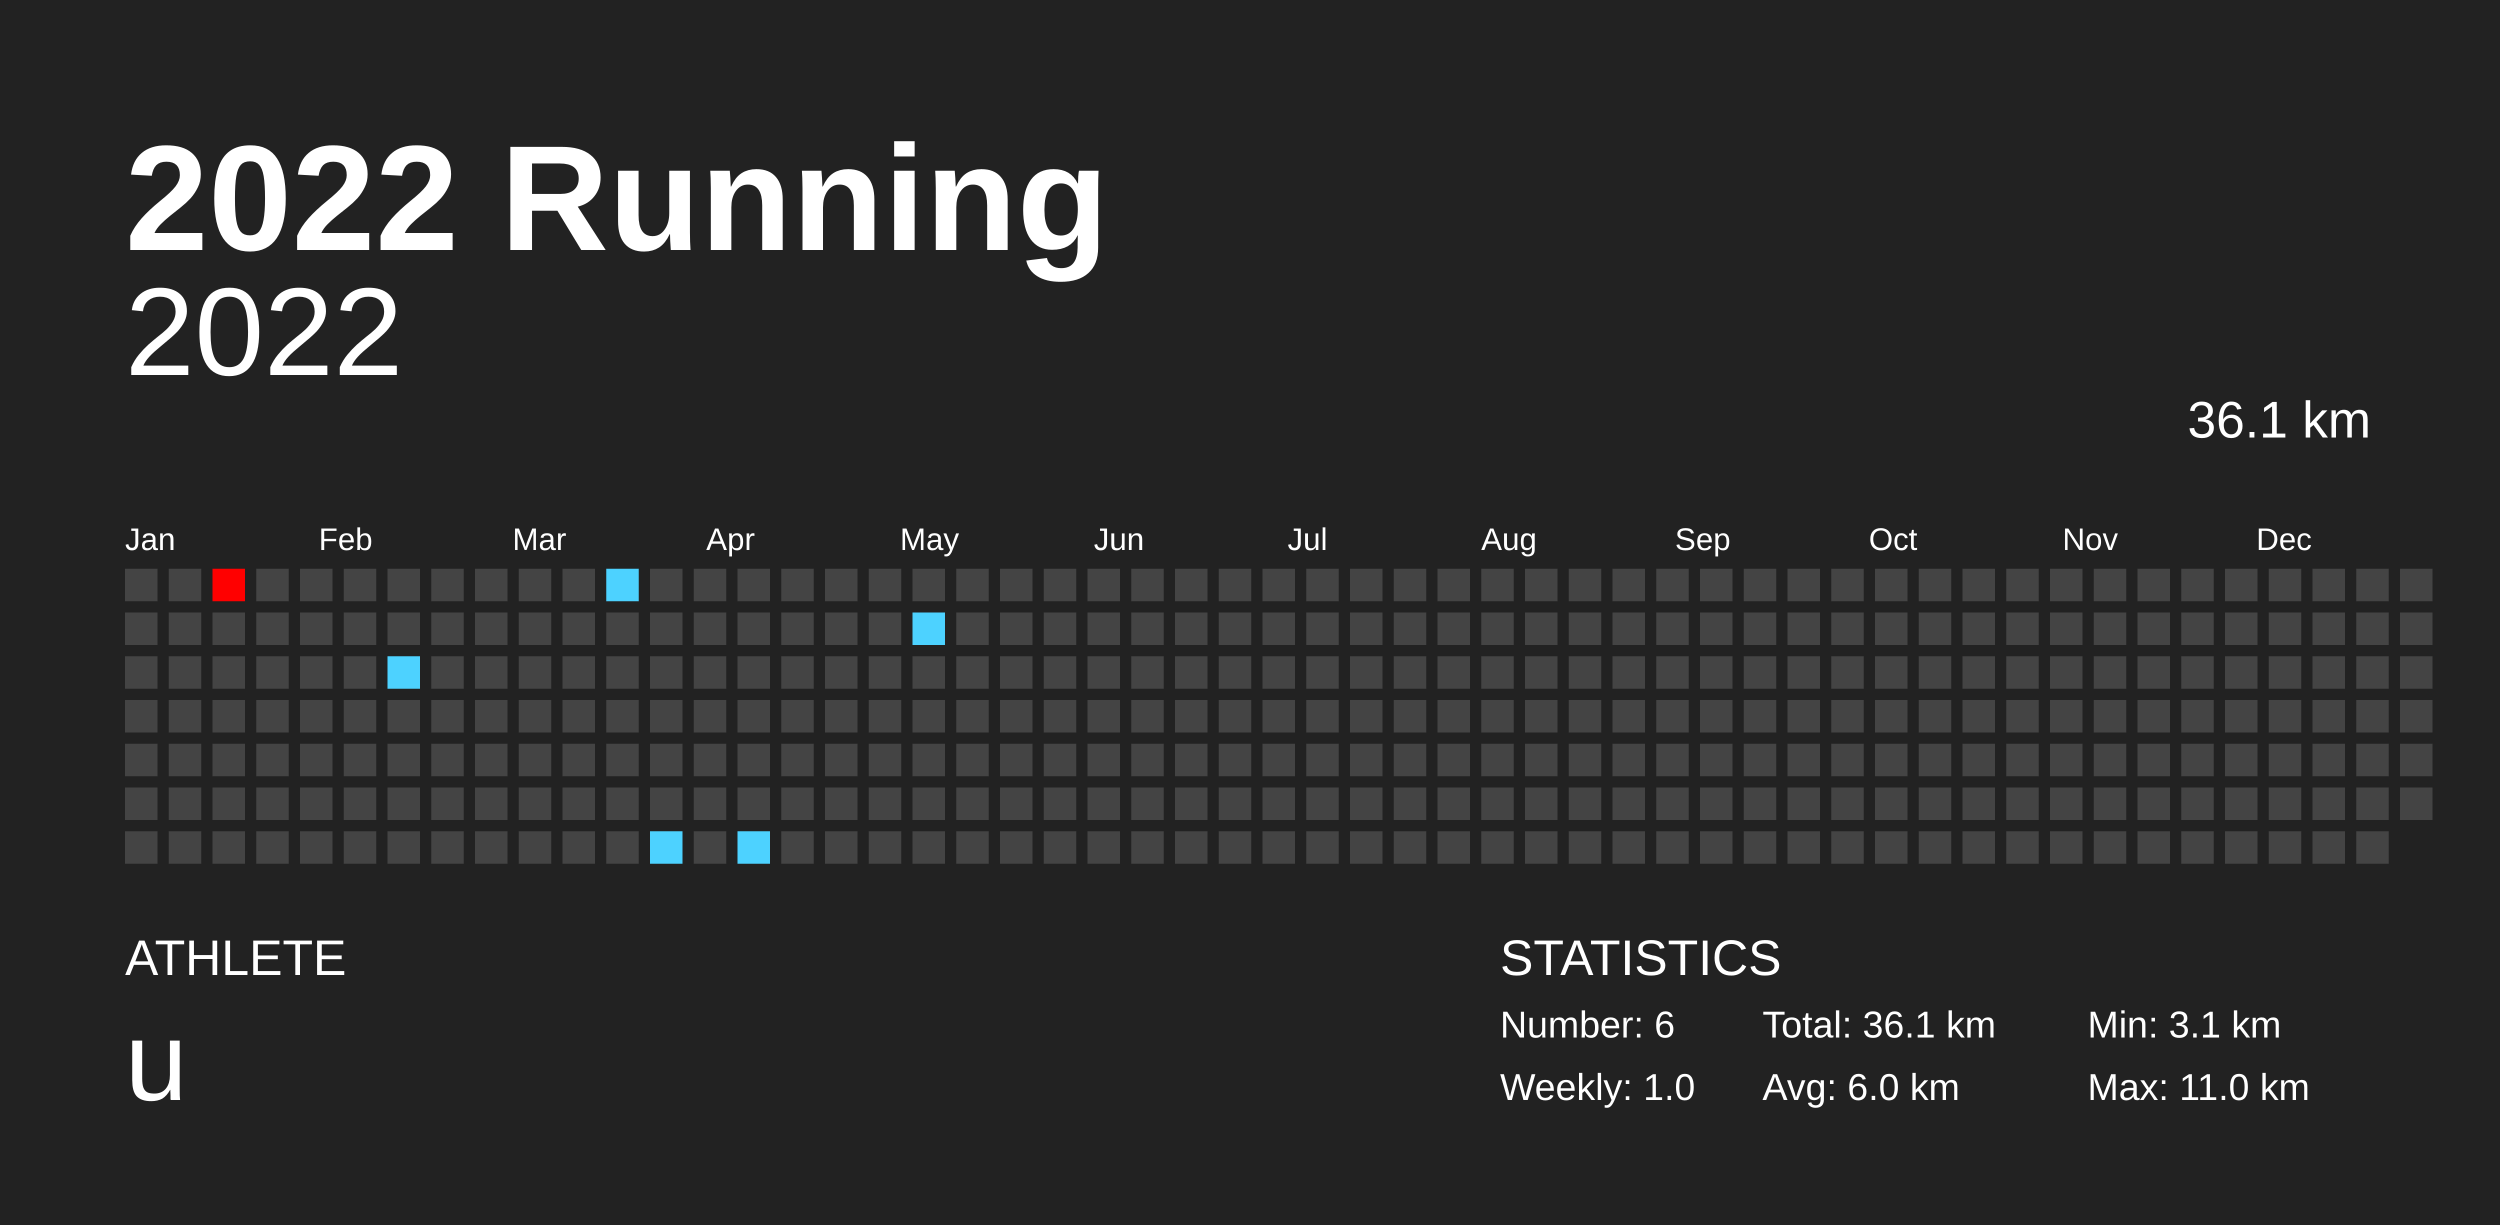
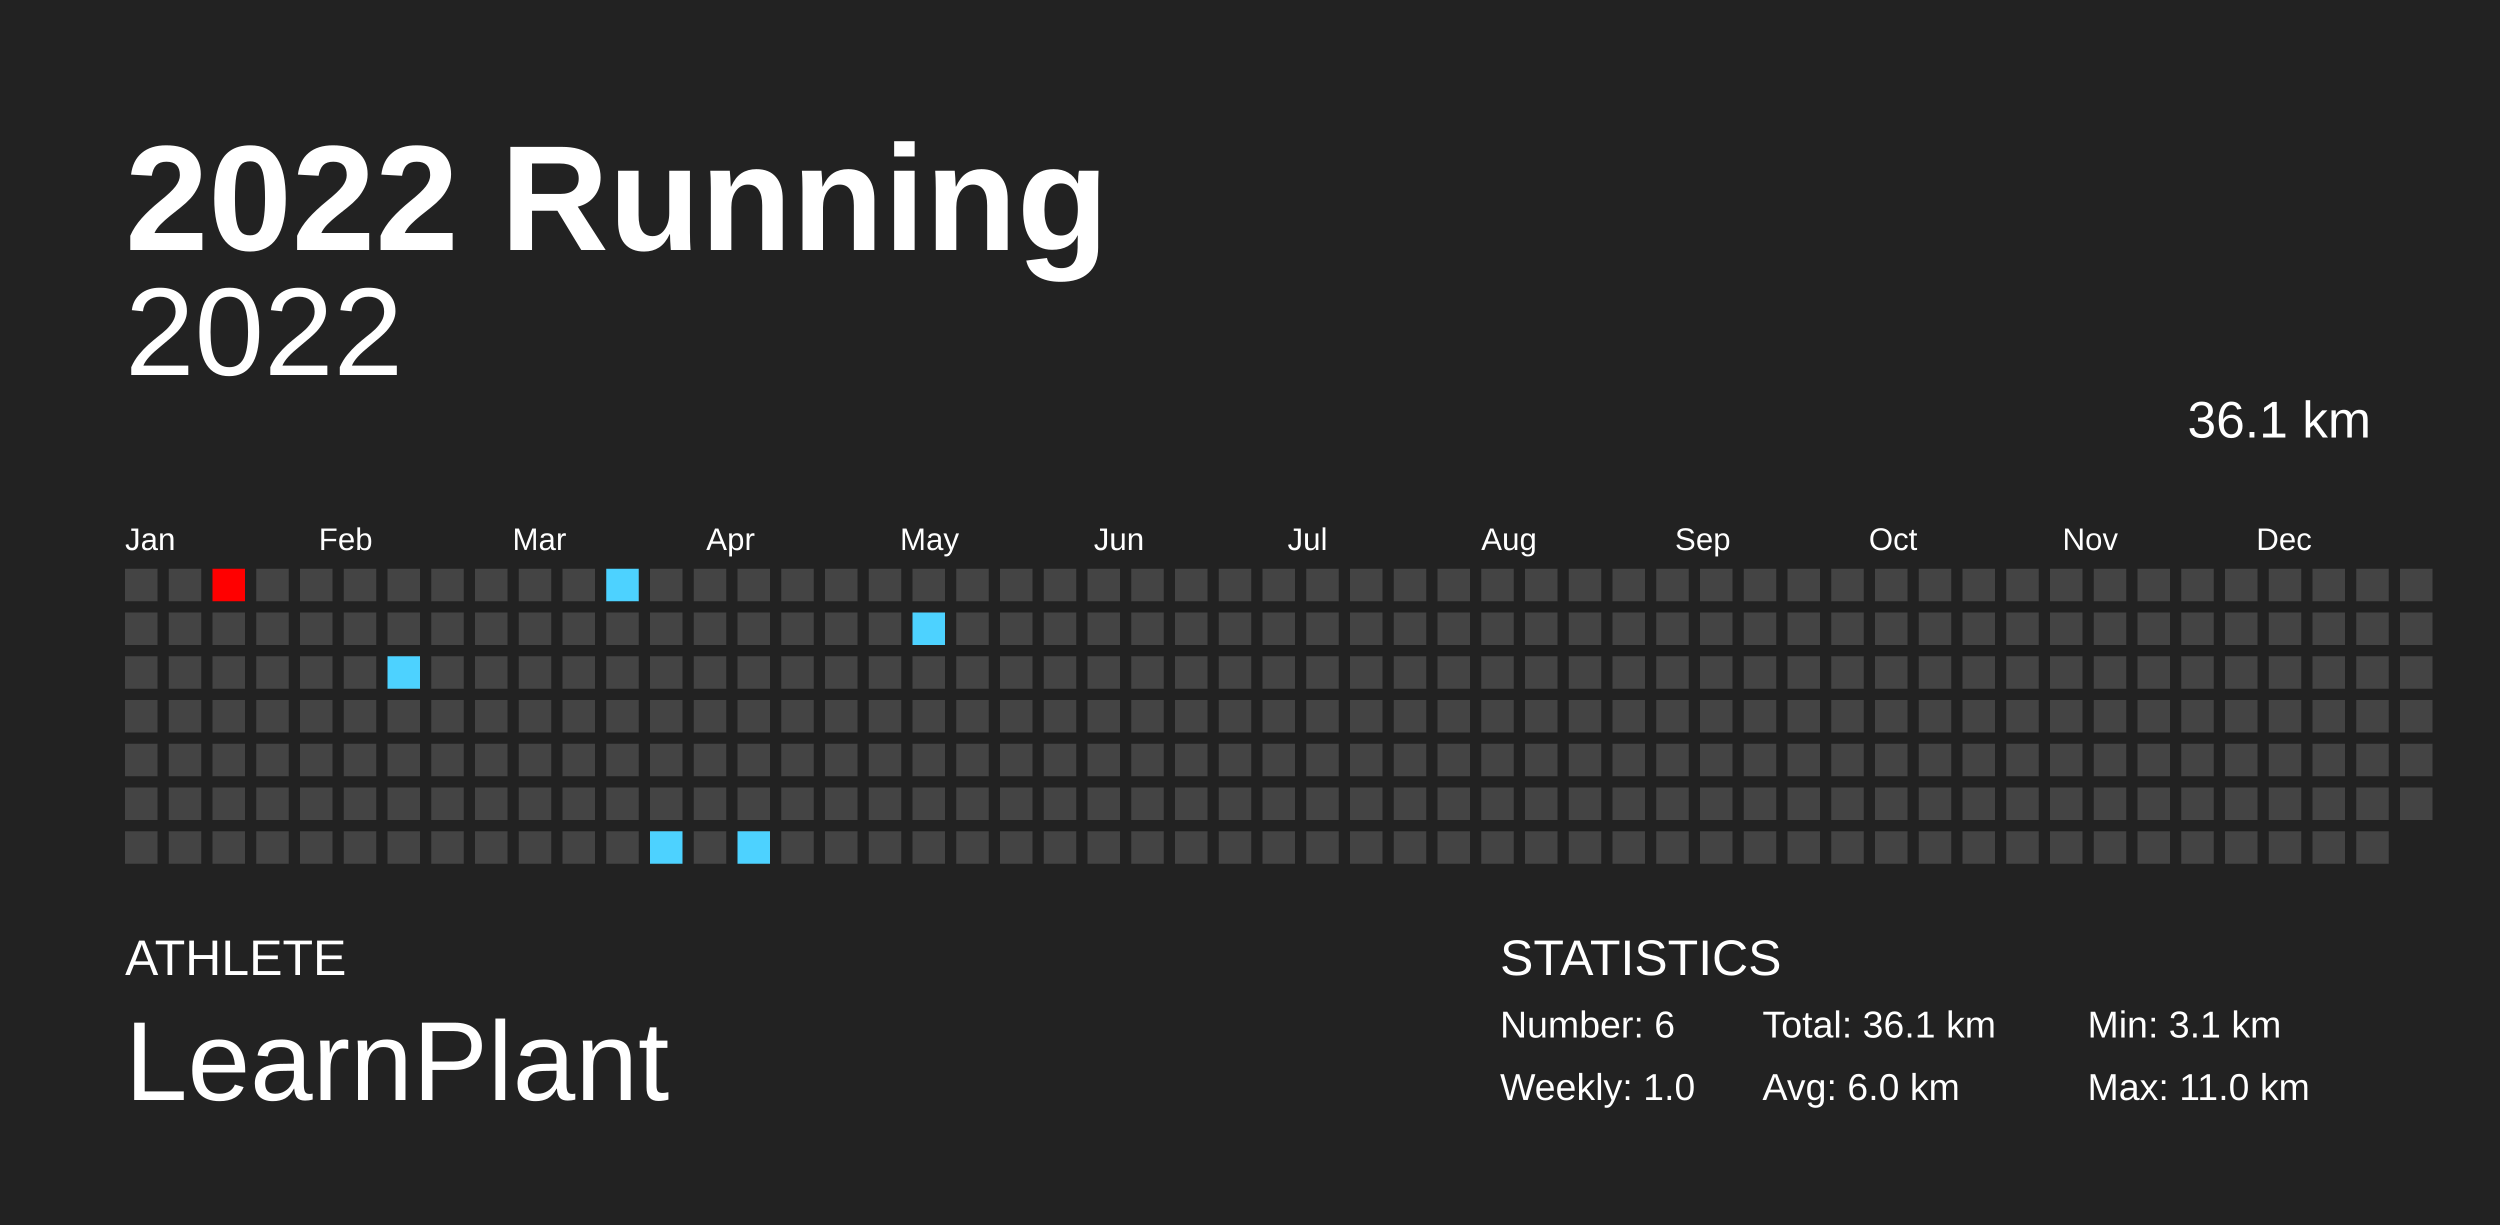
<svg xmlns="http://www.w3.org/2000/svg" baseProfile="full" height="98mm" version="1.1" viewBox="0,0,200,98" width="200mm">
  <defs />
  <rect fill="#222222" height="98" width="200" x="0" y="0" />
  <text fill="#FFFFFF" style="font-size:12px; font-family:Arial; font-weight:bold;" x="10" y="20">2022 Running</text>
  <text fill="#FFFFFF" style="font-size:4px; font-family:Arial" x="10" y="78">ATHLETE</text>
-   <text fill="#FFFFFF" style="font-size:9px; font-family:Arial" x="10" y="88">u</text>
+   <text fill="#FFFFFF" style="font-size:9px; font-family:Arial" x="10" y="88">LearnPlant</text>
  <text fill="#FFFFFF" style="font-size:4px; font-family:Arial" x="120" y="78">STATISTICS</text>
  <text fill="#FFFFFF" style="font-size:3px; font-family:Arial" x="120" y="83">Number: 6</text>
  <text fill="#FFFFFF" style="font-size:3px; font-family:Arial" x="120" y="88">Weekly: 1.0</text>
  <text fill="#FFFFFF" style="font-size:3px; font-family:Arial" x="141" y="83">Total: 36.1 km</text>
  <text fill="#FFFFFF" style="font-size:3px; font-family:Arial" x="141" y="88">Avg: 6.0 km</text>
  <text fill="#FFFFFF" style="font-size:3px; font-family:Arial" x="167" y="83">Min: 3.1 km</text>
  <text fill="#FFFFFF" style="font-size:3px; font-family:Arial" x="167" y="88">Max: 11.0 km</text>
  <text alignment-baseline="hanging" fill="#FFFFFF" style="font-size:10.0px; font-family:Arial;" x="10" y="30">2022</text>
  <text alignment-baseline="hanging" fill="#FFFFFF" style="font-size:4.125px; font-family:Arial;" x="175" y="35">36.1 km</text>
  <text fill="#FFFFFF" style="font-size:2.5px; font-family:Arial" x="10.0" y="44">Jan</text>
  <text fill="#FFFFFF" style="font-size:2.5px; font-family:Arial" x="25.5" y="44">Feb</text>
  <text fill="#FFFFFF" style="font-size:2.5px; font-family:Arial" x="41.0" y="44">Mar</text>
  <text fill="#FFFFFF" style="font-size:2.5px; font-family:Arial" x="56.5" y="44">Apr</text>
  <text fill="#FFFFFF" style="font-size:2.5px; font-family:Arial" x="72.0" y="44">May</text>
  <text fill="#FFFFFF" style="font-size:2.5px; font-family:Arial" x="87.5" y="44">Jun</text>
  <text fill="#FFFFFF" style="font-size:2.5px; font-family:Arial" x="103.0" y="44">Jul</text>
  <text fill="#FFFFFF" style="font-size:2.5px; font-family:Arial" x="118.5" y="44">Aug</text>
  <text fill="#FFFFFF" style="font-size:2.5px; font-family:Arial" x="134.0" y="44">Sep</text>
  <text fill="#FFFFFF" style="font-size:2.5px; font-family:Arial" x="149.5" y="44">Oct</text>
  <text fill="#FFFFFF" style="font-size:2.5px; font-family:Arial" x="165.0" y="44">Nov</text>
  <text fill="#FFFFFF" style="font-size:2.5px; font-family:Arial" x="180.5" y="44">Dec</text>
  <rect fill="#444444" height="2.6" width="2.6" x="10.0" y="45.5" />
  <rect fill="#444444" height="2.6" width="2.6" x="10.0" y="49.0" />
  <rect fill="#444444" height="2.6" width="2.6" x="10.0" y="52.5" />
  <rect fill="#444444" height="2.6" width="2.6" x="10.0" y="56.0" />
  <rect fill="#444444" height="2.6" width="2.6" x="10.0" y="59.5" />
  <rect fill="#444444" height="2.6" width="2.6" x="10.0" y="63.0" />
  <rect fill="#444444" height="2.6" width="2.6" x="10.0" y="66.5" />
  <rect fill="#444444" height="2.6" width="2.6" x="13.5" y="45.5" />
  <rect fill="#444444" height="2.6" width="2.6" x="13.5" y="49.0" />
  <rect fill="#444444" height="2.6" width="2.6" x="13.5" y="52.5" />
  <rect fill="#444444" height="2.6" width="2.6" x="13.5" y="56.0" />
  <rect fill="#444444" height="2.6" width="2.6" x="13.5" y="59.5" />
  <rect fill="#444444" height="2.6" width="2.6" x="13.5" y="63.0" />
  <rect fill="#444444" height="2.6" width="2.6" x="13.5" y="66.5" />
  <rect fill="#ff0000" height="2.6" width="2.6" x="17.0" y="45.5" />
  <rect fill="#444444" height="2.6" width="2.6" x="17.0" y="49.0" />
  <rect fill="#444444" height="2.6" width="2.6" x="17.0" y="52.5" />
  <rect fill="#444444" height="2.6" width="2.6" x="17.0" y="56.0" />
  <rect fill="#444444" height="2.6" width="2.6" x="17.0" y="59.5" />
  <rect fill="#444444" height="2.6" width="2.6" x="17.0" y="63.0" />
  <rect fill="#444444" height="2.6" width="2.6" x="17.0" y="66.5" />
  <rect fill="#444444" height="2.6" width="2.6" x="20.5" y="45.5" />
  <rect fill="#444444" height="2.6" width="2.6" x="20.5" y="49.0" />
  <rect fill="#444444" height="2.6" width="2.6" x="20.5" y="52.5" />
  <rect fill="#444444" height="2.6" width="2.6" x="20.5" y="56.0" />
  <rect fill="#444444" height="2.6" width="2.6" x="20.5" y="59.5" />
  <rect fill="#444444" height="2.6" width="2.6" x="20.5" y="63.0" />
  <rect fill="#444444" height="2.6" width="2.6" x="20.5" y="66.5" />
  <rect fill="#444444" height="2.6" width="2.6" x="24.0" y="45.5" />
  <rect fill="#444444" height="2.6" width="2.6" x="24.0" y="49.0" />
  <rect fill="#444444" height="2.6" width="2.6" x="24.0" y="52.5" />
  <rect fill="#444444" height="2.6" width="2.6" x="24.0" y="56.0" />
  <rect fill="#444444" height="2.6" width="2.6" x="24.0" y="59.5" />
  <rect fill="#444444" height="2.6" width="2.6" x="24.0" y="63.0" />
  <rect fill="#444444" height="2.6" width="2.6" x="24.0" y="66.5" />
  <rect fill="#444444" height="2.6" width="2.6" x="27.5" y="45.5" />
  <rect fill="#444444" height="2.6" width="2.6" x="27.5" y="49.0" />
  <rect fill="#444444" height="2.6" width="2.6" x="27.5" y="52.5" />
  <rect fill="#444444" height="2.6" width="2.6" x="27.5" y="56.0" />
  <rect fill="#444444" height="2.6" width="2.6" x="27.5" y="59.5" />
  <rect fill="#444444" height="2.6" width="2.6" x="27.5" y="63.0" />
  <rect fill="#444444" height="2.6" width="2.6" x="27.5" y="66.5" />
  <rect fill="#444444" height="2.6" width="2.6" x="31.0" y="45.5" />
  <rect fill="#444444" height="2.6" width="2.6" x="31.0" y="49.0" />
  <rect fill="#4dd2ff" height="2.6" width="2.6" x="31.0" y="52.5" />
  <rect fill="#444444" height="2.6" width="2.6" x="31.0" y="56.0" />
  <rect fill="#444444" height="2.6" width="2.6" x="31.0" y="59.5" />
  <rect fill="#444444" height="2.6" width="2.6" x="31.0" y="63.0" />
  <rect fill="#444444" height="2.6" width="2.6" x="31.0" y="66.5" />
  <rect fill="#444444" height="2.6" width="2.6" x="34.5" y="45.5" />
  <rect fill="#444444" height="2.6" width="2.6" x="34.5" y="49.0" />
  <rect fill="#444444" height="2.6" width="2.6" x="34.5" y="52.5" />
  <rect fill="#444444" height="2.6" width="2.6" x="34.5" y="56.0" />
  <rect fill="#444444" height="2.6" width="2.6" x="34.5" y="59.5" />
  <rect fill="#444444" height="2.6" width="2.6" x="34.5" y="63.0" />
  <rect fill="#444444" height="2.6" width="2.6" x="34.5" y="66.5" />
  <rect fill="#444444" height="2.6" width="2.6" x="38.0" y="45.5" />
  <rect fill="#444444" height="2.6" width="2.6" x="38.0" y="49.0" />
  <rect fill="#444444" height="2.6" width="2.6" x="38.0" y="52.5" />
  <rect fill="#444444" height="2.6" width="2.6" x="38.0" y="56.0" />
  <rect fill="#444444" height="2.6" width="2.6" x="38.0" y="59.5" />
  <rect fill="#444444" height="2.6" width="2.6" x="38.0" y="63.0" />
  <rect fill="#444444" height="2.6" width="2.6" x="38.0" y="66.5" />
  <rect fill="#444444" height="2.6" width="2.6" x="41.5" y="45.5" />
  <rect fill="#444444" height="2.6" width="2.6" x="41.5" y="49.0" />
  <rect fill="#444444" height="2.6" width="2.6" x="41.5" y="52.5" />
  <rect fill="#444444" height="2.6" width="2.6" x="41.5" y="56.0" />
  <rect fill="#444444" height="2.6" width="2.6" x="41.5" y="59.5" />
  <rect fill="#444444" height="2.6" width="2.6" x="41.5" y="63.0" />
  <rect fill="#444444" height="2.6" width="2.6" x="41.5" y="66.5" />
  <rect fill="#444444" height="2.6" width="2.6" x="45.0" y="45.5" />
  <rect fill="#444444" height="2.6" width="2.6" x="45.0" y="49.0" />
  <rect fill="#444444" height="2.6" width="2.6" x="45.0" y="52.5" />
  <rect fill="#444444" height="2.6" width="2.6" x="45.0" y="56.0" />
  <rect fill="#444444" height="2.6" width="2.6" x="45.0" y="59.5" />
  <rect fill="#444444" height="2.6" width="2.6" x="45.0" y="63.0" />
  <rect fill="#444444" height="2.6" width="2.6" x="45.0" y="66.5" />
  <rect fill="#4dd2ff" height="2.6" width="2.6" x="48.5" y="45.5" />
  <rect fill="#444444" height="2.6" width="2.6" x="48.5" y="49.0" />
  <rect fill="#444444" height="2.6" width="2.6" x="48.5" y="52.5" />
  <rect fill="#444444" height="2.6" width="2.6" x="48.5" y="56.0" />
  <rect fill="#444444" height="2.6" width="2.6" x="48.5" y="59.5" />
  <rect fill="#444444" height="2.6" width="2.6" x="48.5" y="63.0" />
  <rect fill="#444444" height="2.6" width="2.6" x="48.5" y="66.5" />
  <rect fill="#444444" height="2.6" width="2.6" x="52.0" y="45.5" />
  <rect fill="#444444" height="2.6" width="2.6" x="52.0" y="49.0" />
  <rect fill="#444444" height="2.6" width="2.6" x="52.0" y="52.5" />
  <rect fill="#444444" height="2.6" width="2.6" x="52.0" y="56.0" />
  <rect fill="#444444" height="2.6" width="2.6" x="52.0" y="59.5" />
  <rect fill="#444444" height="2.6" width="2.6" x="52.0" y="63.0" />
  <rect fill="#4dd2ff" height="2.6" width="2.6" x="52.0" y="66.5" />
  <rect fill="#444444" height="2.6" width="2.6" x="55.5" y="45.5" />
  <rect fill="#444444" height="2.6" width="2.6" x="55.5" y="49.0" />
  <rect fill="#444444" height="2.6" width="2.6" x="55.5" y="52.5" />
  <rect fill="#444444" height="2.6" width="2.6" x="55.5" y="56.0" />
  <rect fill="#444444" height="2.6" width="2.6" x="55.5" y="59.5" />
  <rect fill="#444444" height="2.6" width="2.6" x="55.5" y="63.0" />
  <rect fill="#444444" height="2.6" width="2.6" x="55.5" y="66.5" />
  <rect fill="#444444" height="2.6" width="2.6" x="59.0" y="45.5" />
  <rect fill="#444444" height="2.6" width="2.6" x="59.0" y="49.0" />
  <rect fill="#444444" height="2.6" width="2.6" x="59.0" y="52.5" />
  <rect fill="#444444" height="2.6" width="2.6" x="59.0" y="56.0" />
  <rect fill="#444444" height="2.6" width="2.6" x="59.0" y="59.5" />
  <rect fill="#444444" height="2.6" width="2.6" x="59.0" y="63.0" />
  <rect fill="#4dd2ff" height="2.6" width="2.6" x="59.0" y="66.5" />
  <rect fill="#444444" height="2.6" width="2.6" x="62.5" y="45.5" />
  <rect fill="#444444" height="2.6" width="2.6" x="62.5" y="49.0" />
  <rect fill="#444444" height="2.6" width="2.6" x="62.5" y="52.5" />
  <rect fill="#444444" height="2.6" width="2.6" x="62.5" y="56.0" />
  <rect fill="#444444" height="2.6" width="2.6" x="62.5" y="59.5" />
  <rect fill="#444444" height="2.6" width="2.6" x="62.5" y="63.0" />
  <rect fill="#444444" height="2.6" width="2.6" x="62.5" y="66.5" />
  <rect fill="#444444" height="2.6" width="2.6" x="66.0" y="45.5" />
  <rect fill="#444444" height="2.6" width="2.6" x="66.0" y="49.0" />
  <rect fill="#444444" height="2.6" width="2.6" x="66.0" y="52.5" />
  <rect fill="#444444" height="2.6" width="2.6" x="66.0" y="56.0" />
  <rect fill="#444444" height="2.6" width="2.6" x="66.0" y="59.5" />
  <rect fill="#444444" height="2.6" width="2.6" x="66.0" y="63.0" />
  <rect fill="#444444" height="2.6" width="2.6" x="66.0" y="66.5" />
  <rect fill="#444444" height="2.6" width="2.6" x="69.5" y="45.5" />
  <rect fill="#444444" height="2.6" width="2.6" x="69.5" y="49.0" />
  <rect fill="#444444" height="2.6" width="2.6" x="69.5" y="52.5" />
  <rect fill="#444444" height="2.6" width="2.6" x="69.5" y="56.0" />
  <rect fill="#444444" height="2.6" width="2.6" x="69.5" y="59.5" />
  <rect fill="#444444" height="2.6" width="2.6" x="69.5" y="63.0" />
  <rect fill="#444444" height="2.6" width="2.6" x="69.5" y="66.5" />
  <rect fill="#444444" height="2.6" width="2.6" x="73.0" y="45.5" />
  <rect fill="#4dd2ff" height="2.6" width="2.6" x="73.0" y="49.0" />
  <rect fill="#444444" height="2.6" width="2.6" x="73.0" y="52.5" />
  <rect fill="#444444" height="2.6" width="2.6" x="73.0" y="56.0" />
  <rect fill="#444444" height="2.6" width="2.6" x="73.0" y="59.5" />
  <rect fill="#444444" height="2.6" width="2.6" x="73.0" y="63.0" />
  <rect fill="#444444" height="2.6" width="2.6" x="73.0" y="66.5" />
  <rect fill="#444444" height="2.6" width="2.6" x="76.5" y="45.5" />
  <rect fill="#444444" height="2.6" width="2.6" x="76.5" y="49.0" />
  <rect fill="#444444" height="2.6" width="2.6" x="76.5" y="52.5" />
  <rect fill="#444444" height="2.6" width="2.6" x="76.5" y="56.0" />
  <rect fill="#444444" height="2.6" width="2.6" x="76.5" y="59.5" />
  <rect fill="#444444" height="2.6" width="2.6" x="76.5" y="63.0" />
  <rect fill="#444444" height="2.6" width="2.6" x="76.5" y="66.5" />
  <rect fill="#444444" height="2.6" width="2.6" x="80.0" y="45.5" />
  <rect fill="#444444" height="2.6" width="2.6" x="80.0" y="49.0" />
  <rect fill="#444444" height="2.6" width="2.6" x="80.0" y="52.5" />
  <rect fill="#444444" height="2.6" width="2.6" x="80.0" y="56.0" />
  <rect fill="#444444" height="2.6" width="2.6" x="80.0" y="59.5" />
  <rect fill="#444444" height="2.6" width="2.6" x="80.0" y="63.0" />
  <rect fill="#444444" height="2.6" width="2.6" x="80.0" y="66.5" />
  <rect fill="#444444" height="2.6" width="2.6" x="83.5" y="45.5" />
  <rect fill="#444444" height="2.6" width="2.6" x="83.5" y="49.0" />
  <rect fill="#444444" height="2.6" width="2.6" x="83.5" y="52.5" />
  <rect fill="#444444" height="2.6" width="2.6" x="83.5" y="56.0" />
  <rect fill="#444444" height="2.6" width="2.6" x="83.5" y="59.5" />
  <rect fill="#444444" height="2.6" width="2.6" x="83.5" y="63.0" />
  <rect fill="#444444" height="2.6" width="2.6" x="83.5" y="66.5" />
  <rect fill="#444444" height="2.6" width="2.6" x="87.0" y="45.5" />
  <rect fill="#444444" height="2.6" width="2.6" x="87.0" y="49.0" />
  <rect fill="#444444" height="2.6" width="2.6" x="87.0" y="52.5" />
  <rect fill="#444444" height="2.6" width="2.6" x="87.0" y="56.0" />
  <rect fill="#444444" height="2.6" width="2.6" x="87.0" y="59.5" />
  <rect fill="#444444" height="2.6" width="2.6" x="87.0" y="63.0" />
  <rect fill="#444444" height="2.6" width="2.6" x="87.0" y="66.5" />
  <rect fill="#444444" height="2.6" width="2.6" x="90.5" y="45.5" />
  <rect fill="#444444" height="2.6" width="2.6" x="90.5" y="49.0" />
  <rect fill="#444444" height="2.6" width="2.6" x="90.5" y="52.5" />
  <rect fill="#444444" height="2.6" width="2.6" x="90.5" y="56.0" />
  <rect fill="#444444" height="2.6" width="2.6" x="90.5" y="59.5" />
  <rect fill="#444444" height="2.6" width="2.6" x="90.5" y="63.0" />
  <rect fill="#444444" height="2.6" width="2.6" x="90.5" y="66.5" />
  <rect fill="#444444" height="2.6" width="2.6" x="94.0" y="45.5" />
  <rect fill="#444444" height="2.6" width="2.6" x="94.0" y="49.0" />
  <rect fill="#444444" height="2.6" width="2.6" x="94.0" y="52.5" />
  <rect fill="#444444" height="2.6" width="2.6" x="94.0" y="56.0" />
  <rect fill="#444444" height="2.6" width="2.6" x="94.0" y="59.5" />
  <rect fill="#444444" height="2.6" width="2.6" x="94.0" y="63.0" />
  <rect fill="#444444" height="2.6" width="2.6" x="94.0" y="66.5" />
  <rect fill="#444444" height="2.6" width="2.6" x="97.5" y="45.5" />
  <rect fill="#444444" height="2.6" width="2.6" x="97.5" y="49.0" />
  <rect fill="#444444" height="2.6" width="2.6" x="97.5" y="52.5" />
  <rect fill="#444444" height="2.6" width="2.6" x="97.5" y="56.0" />
  <rect fill="#444444" height="2.6" width="2.6" x="97.5" y="59.5" />
  <rect fill="#444444" height="2.6" width="2.6" x="97.5" y="63.0" />
  <rect fill="#444444" height="2.6" width="2.6" x="97.5" y="66.5" />
  <rect fill="#444444" height="2.6" width="2.6" x="101.0" y="45.5" />
  <rect fill="#444444" height="2.6" width="2.6" x="101.0" y="49.0" />
  <rect fill="#444444" height="2.6" width="2.6" x="101.0" y="52.5" />
  <rect fill="#444444" height="2.6" width="2.6" x="101.0" y="56.0" />
  <rect fill="#444444" height="2.6" width="2.6" x="101.0" y="59.5" />
  <rect fill="#444444" height="2.6" width="2.6" x="101.0" y="63.0" />
  <rect fill="#444444" height="2.6" width="2.6" x="101.0" y="66.5" />
  <rect fill="#444444" height="2.6" width="2.6" x="104.5" y="45.5" />
  <rect fill="#444444" height="2.6" width="2.6" x="104.5" y="49.0" />
  <rect fill="#444444" height="2.6" width="2.6" x="104.5" y="52.5" />
  <rect fill="#444444" height="2.6" width="2.6" x="104.5" y="56.0" />
  <rect fill="#444444" height="2.6" width="2.6" x="104.5" y="59.5" />
  <rect fill="#444444" height="2.6" width="2.6" x="104.5" y="63.0" />
  <rect fill="#444444" height="2.6" width="2.6" x="104.5" y="66.5" />
  <rect fill="#444444" height="2.6" width="2.6" x="108.0" y="45.5" />
  <rect fill="#444444" height="2.6" width="2.6" x="108.0" y="49.0" />
  <rect fill="#444444" height="2.6" width="2.6" x="108.0" y="52.5" />
  <rect fill="#444444" height="2.6" width="2.6" x="108.0" y="56.0" />
  <rect fill="#444444" height="2.6" width="2.6" x="108.0" y="59.5" />
  <rect fill="#444444" height="2.6" width="2.6" x="108.0" y="63.0" />
  <rect fill="#444444" height="2.6" width="2.6" x="108.0" y="66.5" />
  <rect fill="#444444" height="2.6" width="2.6" x="111.5" y="45.5" />
  <rect fill="#444444" height="2.6" width="2.6" x="111.5" y="49.0" />
  <rect fill="#444444" height="2.6" width="2.6" x="111.5" y="52.5" />
  <rect fill="#444444" height="2.6" width="2.6" x="111.5" y="56.0" />
  <rect fill="#444444" height="2.6" width="2.6" x="111.5" y="59.5" />
  <rect fill="#444444" height="2.6" width="2.6" x="111.5" y="63.0" />
  <rect fill="#444444" height="2.6" width="2.6" x="111.5" y="66.5" />
  <rect fill="#444444" height="2.6" width="2.6" x="115.0" y="45.5" />
  <rect fill="#444444" height="2.6" width="2.6" x="115.0" y="49.0" />
  <rect fill="#444444" height="2.6" width="2.6" x="115.0" y="52.5" />
  <rect fill="#444444" height="2.6" width="2.6" x="115.0" y="56.0" />
  <rect fill="#444444" height="2.6" width="2.6" x="115.0" y="59.5" />
  <rect fill="#444444" height="2.6" width="2.6" x="115.0" y="63.0" />
  <rect fill="#444444" height="2.6" width="2.6" x="115.0" y="66.5" />
  <rect fill="#444444" height="2.6" width="2.6" x="118.5" y="45.5" />
  <rect fill="#444444" height="2.6" width="2.6" x="118.5" y="49.0" />
  <rect fill="#444444" height="2.6" width="2.6" x="118.5" y="52.5" />
  <rect fill="#444444" height="2.6" width="2.6" x="118.5" y="56.0" />
  <rect fill="#444444" height="2.6" width="2.6" x="118.5" y="59.5" />
  <rect fill="#444444" height="2.6" width="2.6" x="118.5" y="63.0" />
  <rect fill="#444444" height="2.6" width="2.6" x="118.5" y="66.5" />
  <rect fill="#444444" height="2.6" width="2.6" x="122.0" y="45.5" />
  <rect fill="#444444" height="2.6" width="2.6" x="122.0" y="49.0" />
  <rect fill="#444444" height="2.6" width="2.6" x="122.0" y="52.5" />
  <rect fill="#444444" height="2.6" width="2.6" x="122.0" y="56.0" />
  <rect fill="#444444" height="2.6" width="2.6" x="122.0" y="59.5" />
  <rect fill="#444444" height="2.6" width="2.6" x="122.0" y="63.0" />
  <rect fill="#444444" height="2.6" width="2.6" x="122.0" y="66.5" />
  <rect fill="#444444" height="2.6" width="2.6" x="125.5" y="45.5" />
  <rect fill="#444444" height="2.6" width="2.6" x="125.5" y="49.0" />
  <rect fill="#444444" height="2.6" width="2.6" x="125.5" y="52.5" />
  <rect fill="#444444" height="2.6" width="2.6" x="125.5" y="56.0" />
  <rect fill="#444444" height="2.6" width="2.6" x="125.5" y="59.5" />
  <rect fill="#444444" height="2.6" width="2.6" x="125.5" y="63.0" />
  <rect fill="#444444" height="2.6" width="2.6" x="125.5" y="66.5" />
  <rect fill="#444444" height="2.6" width="2.6" x="129.0" y="45.5" />
  <rect fill="#444444" height="2.6" width="2.6" x="129.0" y="49.0" />
  <rect fill="#444444" height="2.6" width="2.6" x="129.0" y="52.5" />
  <rect fill="#444444" height="2.6" width="2.6" x="129.0" y="56.0" />
  <rect fill="#444444" height="2.6" width="2.6" x="129.0" y="59.5" />
  <rect fill="#444444" height="2.6" width="2.6" x="129.0" y="63.0" />
  <rect fill="#444444" height="2.6" width="2.6" x="129.0" y="66.5" />
  <rect fill="#444444" height="2.6" width="2.6" x="132.5" y="45.5" />
  <rect fill="#444444" height="2.6" width="2.6" x="132.5" y="49.0" />
  <rect fill="#444444" height="2.6" width="2.6" x="132.5" y="52.5" />
  <rect fill="#444444" height="2.6" width="2.6" x="132.5" y="56.0" />
  <rect fill="#444444" height="2.6" width="2.6" x="132.5" y="59.5" />
  <rect fill="#444444" height="2.6" width="2.6" x="132.5" y="63.0" />
  <rect fill="#444444" height="2.6" width="2.6" x="132.5" y="66.5" />
  <rect fill="#444444" height="2.6" width="2.6" x="136.0" y="45.5" />
  <rect fill="#444444" height="2.6" width="2.6" x="136.0" y="49.0" />
  <rect fill="#444444" height="2.6" width="2.6" x="136.0" y="52.5" />
  <rect fill="#444444" height="2.6" width="2.6" x="136.0" y="56.0" />
  <rect fill="#444444" height="2.6" width="2.6" x="136.0" y="59.5" />
  <rect fill="#444444" height="2.6" width="2.6" x="136.0" y="63.0" />
  <rect fill="#444444" height="2.6" width="2.6" x="136.0" y="66.5" />
  <rect fill="#444444" height="2.6" width="2.6" x="139.5" y="45.5" />
  <rect fill="#444444" height="2.6" width="2.6" x="139.5" y="49.0" />
  <rect fill="#444444" height="2.6" width="2.6" x="139.5" y="52.5" />
  <rect fill="#444444" height="2.6" width="2.6" x="139.5" y="56.0" />
  <rect fill="#444444" height="2.6" width="2.6" x="139.5" y="59.5" />
  <rect fill="#444444" height="2.6" width="2.6" x="139.5" y="63.0" />
  <rect fill="#444444" height="2.6" width="2.6" x="139.5" y="66.5" />
  <rect fill="#444444" height="2.6" width="2.6" x="143.0" y="45.5" />
  <rect fill="#444444" height="2.6" width="2.6" x="143.0" y="49.0" />
  <rect fill="#444444" height="2.6" width="2.6" x="143.0" y="52.5" />
  <rect fill="#444444" height="2.6" width="2.6" x="143.0" y="56.0" />
  <rect fill="#444444" height="2.6" width="2.6" x="143.0" y="59.5" />
  <rect fill="#444444" height="2.6" width="2.6" x="143.0" y="63.0" />
  <rect fill="#444444" height="2.6" width="2.6" x="143.0" y="66.5" />
  <rect fill="#444444" height="2.6" width="2.6" x="146.5" y="45.5" />
  <rect fill="#444444" height="2.6" width="2.6" x="146.5" y="49.0" />
  <rect fill="#444444" height="2.6" width="2.6" x="146.5" y="52.5" />
  <rect fill="#444444" height="2.6" width="2.6" x="146.5" y="56.0" />
  <rect fill="#444444" height="2.6" width="2.6" x="146.5" y="59.5" />
  <rect fill="#444444" height="2.6" width="2.6" x="146.5" y="63.0" />
  <rect fill="#444444" height="2.6" width="2.6" x="146.5" y="66.5" />
  <rect fill="#444444" height="2.6" width="2.6" x="150.0" y="45.5" />
  <rect fill="#444444" height="2.6" width="2.6" x="150.0" y="49.0" />
  <rect fill="#444444" height="2.6" width="2.6" x="150.0" y="52.5" />
  <rect fill="#444444" height="2.6" width="2.6" x="150.0" y="56.0" />
  <rect fill="#444444" height="2.6" width="2.6" x="150.0" y="59.5" />
  <rect fill="#444444" height="2.6" width="2.6" x="150.0" y="63.0" />
  <rect fill="#444444" height="2.6" width="2.6" x="150.0" y="66.5" />
  <rect fill="#444444" height="2.6" width="2.6" x="153.5" y="45.5" />
  <rect fill="#444444" height="2.6" width="2.6" x="153.5" y="49.0" />
  <rect fill="#444444" height="2.6" width="2.6" x="153.5" y="52.5" />
  <rect fill="#444444" height="2.6" width="2.6" x="153.5" y="56.0" />
  <rect fill="#444444" height="2.6" width="2.6" x="153.5" y="59.5" />
  <rect fill="#444444" height="2.6" width="2.6" x="153.5" y="63.0" />
  <rect fill="#444444" height="2.6" width="2.6" x="153.5" y="66.5" />
  <rect fill="#444444" height="2.6" width="2.6" x="157.0" y="45.5" />
  <rect fill="#444444" height="2.6" width="2.6" x="157.0" y="49.0" />
  <rect fill="#444444" height="2.6" width="2.6" x="157.0" y="52.5" />
  <rect fill="#444444" height="2.6" width="2.6" x="157.0" y="56.0" />
  <rect fill="#444444" height="2.6" width="2.6" x="157.0" y="59.5" />
  <rect fill="#444444" height="2.6" width="2.6" x="157.0" y="63.0" />
  <rect fill="#444444" height="2.6" width="2.6" x="157.0" y="66.5" />
  <rect fill="#444444" height="2.6" width="2.6" x="160.5" y="45.5" />
  <rect fill="#444444" height="2.6" width="2.6" x="160.5" y="49.0" />
  <rect fill="#444444" height="2.6" width="2.6" x="160.5" y="52.5" />
  <rect fill="#444444" height="2.6" width="2.6" x="160.5" y="56.0" />
  <rect fill="#444444" height="2.6" width="2.6" x="160.5" y="59.5" />
  <rect fill="#444444" height="2.6" width="2.6" x="160.5" y="63.0" />
  <rect fill="#444444" height="2.6" width="2.6" x="160.5" y="66.5" />
  <rect fill="#444444" height="2.6" width="2.6" x="164.0" y="45.5" />
  <rect fill="#444444" height="2.6" width="2.6" x="164.0" y="49.0" />
  <rect fill="#444444" height="2.6" width="2.6" x="164.0" y="52.5" />
  <rect fill="#444444" height="2.6" width="2.6" x="164.0" y="56.0" />
  <rect fill="#444444" height="2.6" width="2.6" x="164.0" y="59.5" />
  <rect fill="#444444" height="2.6" width="2.6" x="164.0" y="63.0" />
  <rect fill="#444444" height="2.6" width="2.6" x="164.0" y="66.5" />
  <rect fill="#444444" height="2.6" width="2.6" x="167.5" y="45.5" />
  <rect fill="#444444" height="2.6" width="2.6" x="167.5" y="49.0" />
  <rect fill="#444444" height="2.6" width="2.6" x="167.5" y="52.5" />
  <rect fill="#444444" height="2.6" width="2.6" x="167.5" y="56.0" />
  <rect fill="#444444" height="2.6" width="2.6" x="167.5" y="59.5" />
  <rect fill="#444444" height="2.6" width="2.6" x="167.5" y="63.0" />
  <rect fill="#444444" height="2.6" width="2.6" x="167.5" y="66.5" />
  <rect fill="#444444" height="2.6" width="2.6" x="171.0" y="45.5" />
  <rect fill="#444444" height="2.6" width="2.6" x="171.0" y="49.0" />
  <rect fill="#444444" height="2.6" width="2.6" x="171.0" y="52.5" />
  <rect fill="#444444" height="2.6" width="2.6" x="171.0" y="56.0" />
  <rect fill="#444444" height="2.6" width="2.6" x="171.0" y="59.5" />
  <rect fill="#444444" height="2.6" width="2.6" x="171.0" y="63.0" />
  <rect fill="#444444" height="2.6" width="2.6" x="171.0" y="66.5" />
  <rect fill="#444444" height="2.6" width="2.6" x="174.5" y="45.5" />
  <rect fill="#444444" height="2.6" width="2.6" x="174.5" y="49.0" />
  <rect fill="#444444" height="2.6" width="2.6" x="174.5" y="52.5" />
  <rect fill="#444444" height="2.6" width="2.6" x="174.5" y="56.0" />
  <rect fill="#444444" height="2.6" width="2.6" x="174.5" y="59.5" />
  <rect fill="#444444" height="2.6" width="2.6" x="174.5" y="63.0" />
  <rect fill="#444444" height="2.6" width="2.6" x="174.5" y="66.5" />
  <rect fill="#444444" height="2.6" width="2.6" x="178.0" y="45.5" />
  <rect fill="#444444" height="2.6" width="2.6" x="178.0" y="49.0" />
  <rect fill="#444444" height="2.6" width="2.6" x="178.0" y="52.5" />
  <rect fill="#444444" height="2.6" width="2.6" x="178.0" y="56.0" />
  <rect fill="#444444" height="2.6" width="2.6" x="178.0" y="59.5" />
  <rect fill="#444444" height="2.6" width="2.6" x="178.0" y="63.0" />
  <rect fill="#444444" height="2.6" width="2.6" x="178.0" y="66.5" />
  <rect fill="#444444" height="2.6" width="2.6" x="181.5" y="45.5" />
  <rect fill="#444444" height="2.6" width="2.6" x="181.5" y="49.0" />
  <rect fill="#444444" height="2.6" width="2.6" x="181.5" y="52.5" />
  <rect fill="#444444" height="2.6" width="2.6" x="181.5" y="56.0" />
  <rect fill="#444444" height="2.6" width="2.6" x="181.5" y="59.5" />
  <rect fill="#444444" height="2.6" width="2.6" x="181.5" y="63.0" />
  <rect fill="#444444" height="2.6" width="2.6" x="181.5" y="66.5" />
  <rect fill="#444444" height="2.6" width="2.6" x="185.0" y="45.5" />
  <rect fill="#444444" height="2.6" width="2.6" x="185.0" y="49.0" />
  <rect fill="#444444" height="2.6" width="2.6" x="185.0" y="52.5" />
  <rect fill="#444444" height="2.6" width="2.6" x="185.0" y="56.0" />
  <rect fill="#444444" height="2.6" width="2.6" x="185.0" y="59.5" />
  <rect fill="#444444" height="2.6" width="2.6" x="185.0" y="63.0" />
  <rect fill="#444444" height="2.6" width="2.6" x="185.0" y="66.5" />
  <rect fill="#444444" height="2.6" width="2.6" x="188.5" y="45.5" />
  <rect fill="#444444" height="2.6" width="2.6" x="188.5" y="49.0" />
  <rect fill="#444444" height="2.6" width="2.6" x="188.5" y="52.5" />
  <rect fill="#444444" height="2.6" width="2.6" x="188.5" y="56.0" />
  <rect fill="#444444" height="2.6" width="2.6" x="188.5" y="59.5" />
  <rect fill="#444444" height="2.6" width="2.6" x="188.5" y="63.0" />
  <rect fill="#444444" height="2.6" width="2.6" x="188.5" y="66.5" />
  <rect fill="#444444" height="2.6" width="2.6" x="192.0" y="45.5" />
  <rect fill="#444444" height="2.6" width="2.6" x="192.0" y="49.0" />
  <rect fill="#444444" height="2.6" width="2.6" x="192.0" y="52.5" />
  <rect fill="#444444" height="2.6" width="2.6" x="192.0" y="56.0" />
  <rect fill="#444444" height="2.6" width="2.6" x="192.0" y="59.5" />
  <rect fill="#444444" height="2.6" width="2.6" x="192.0" y="63.0" />
</svg>
